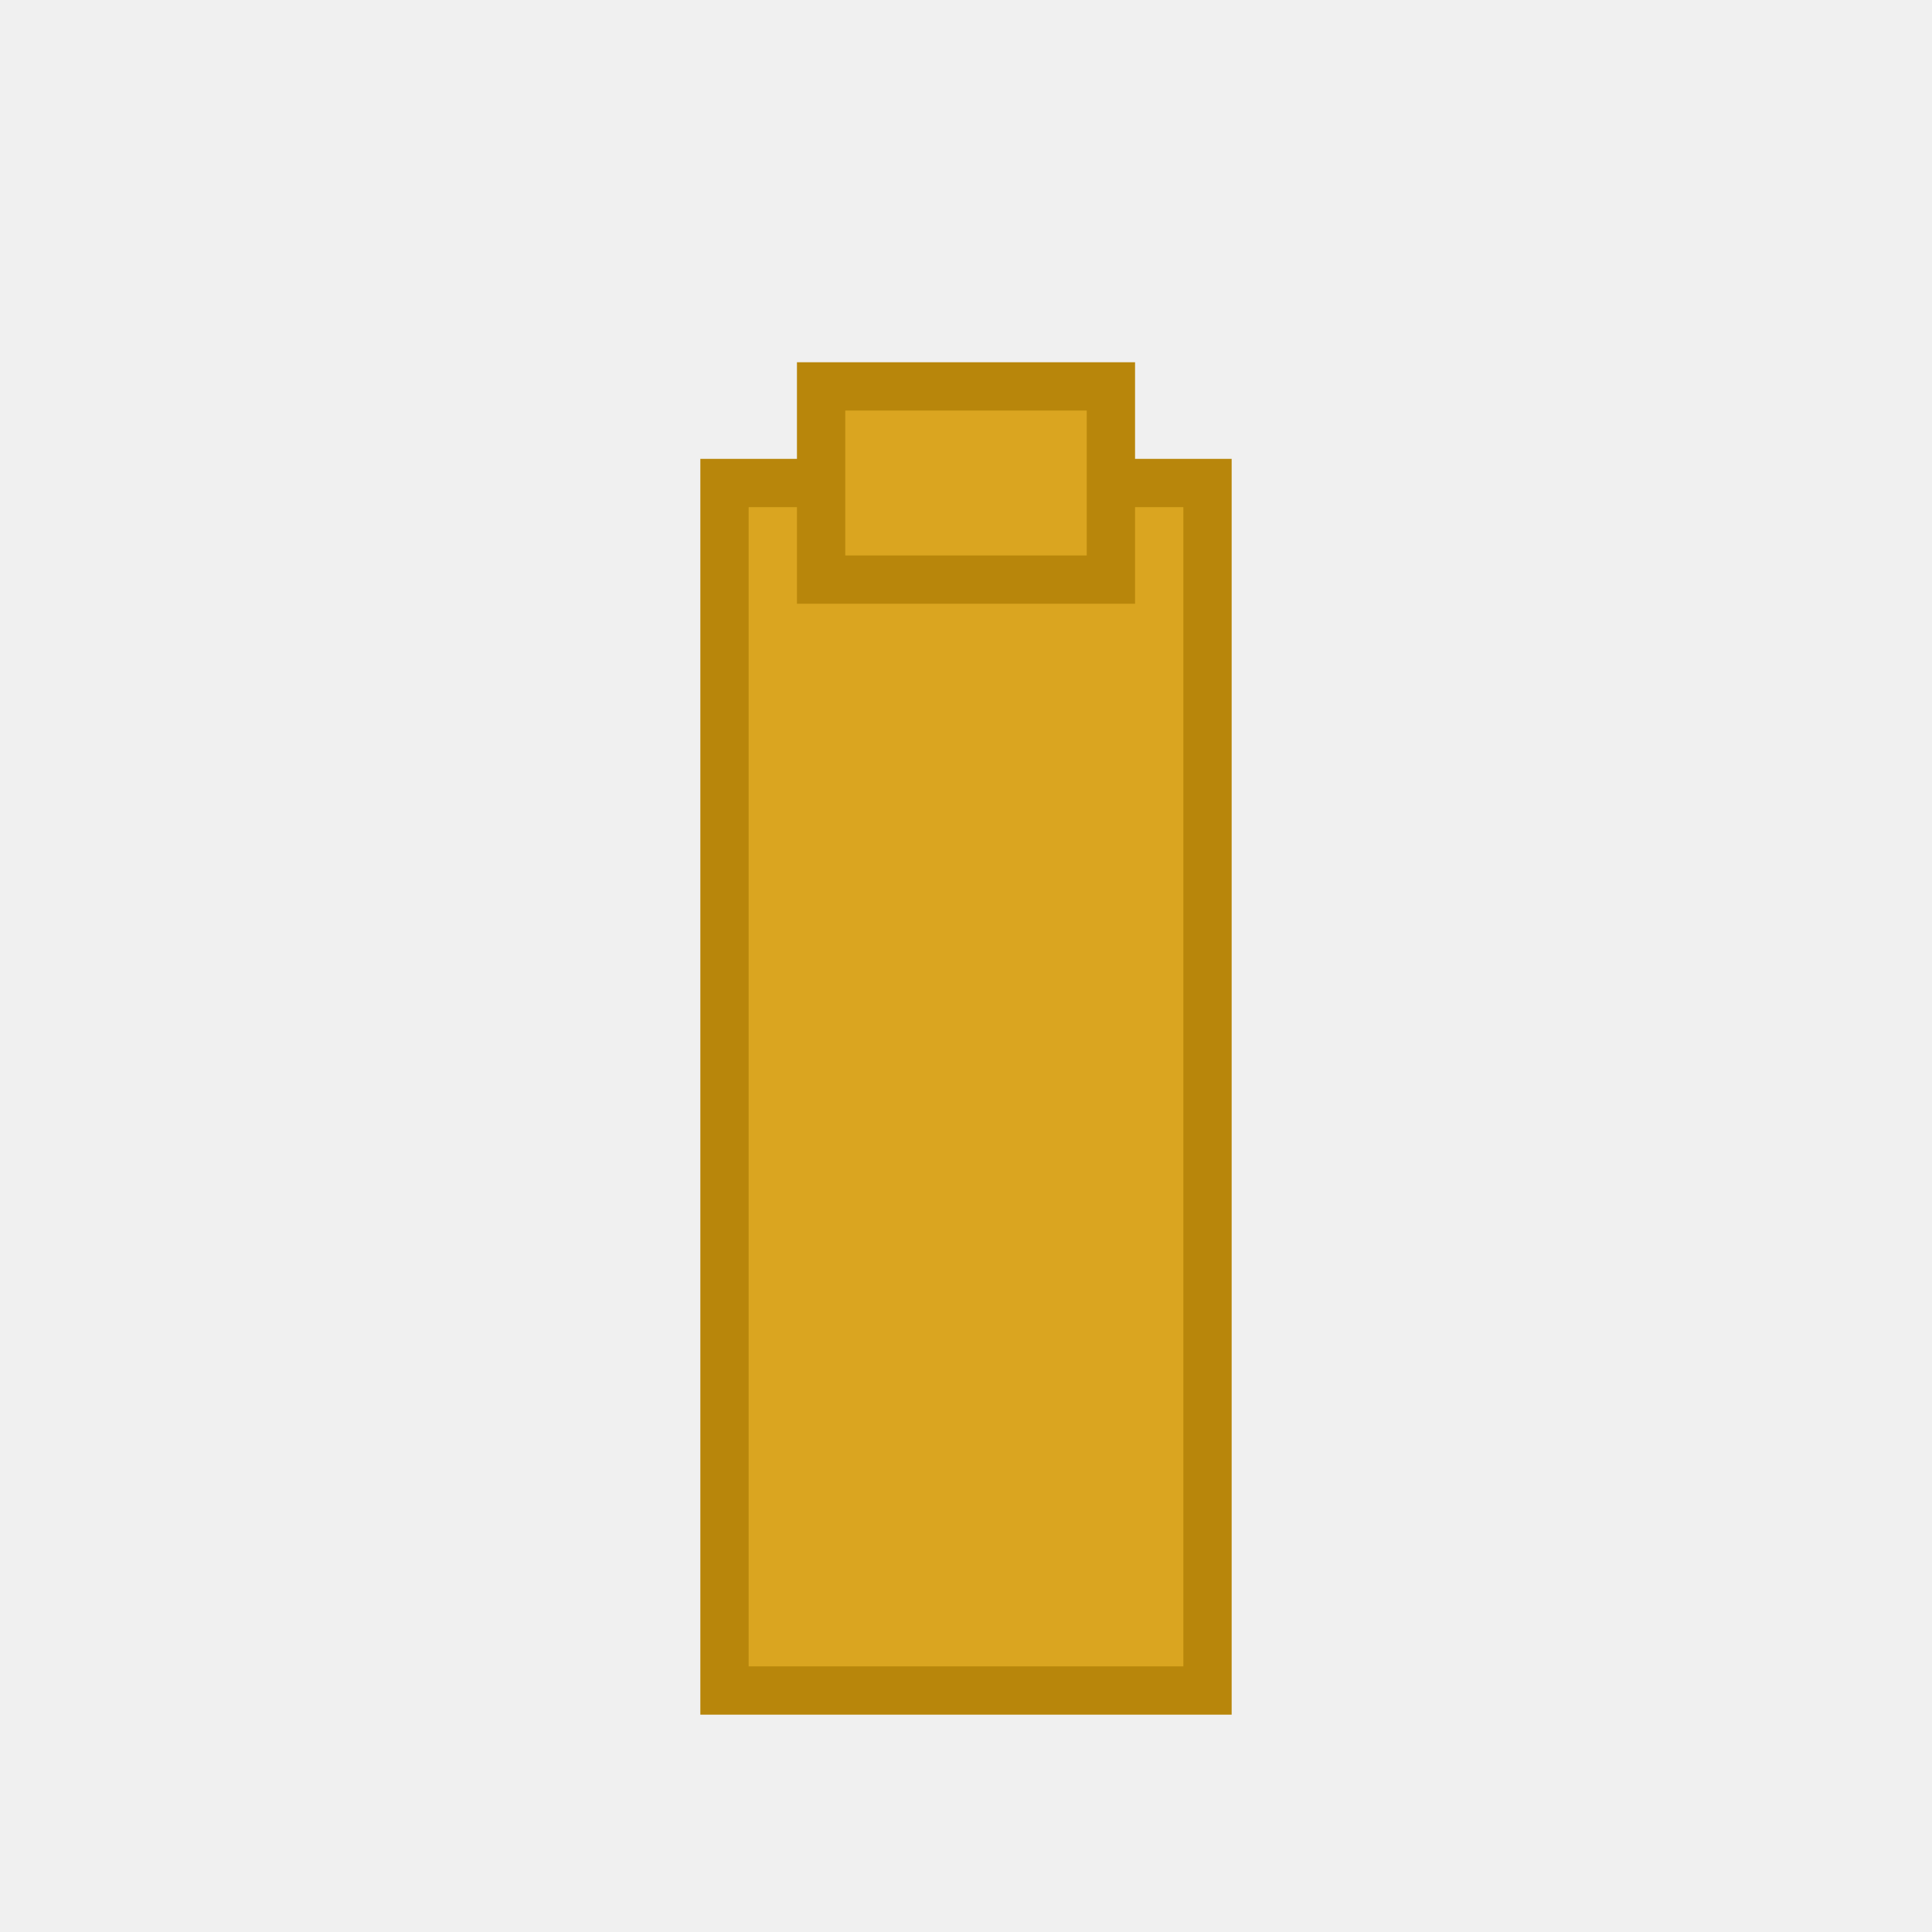
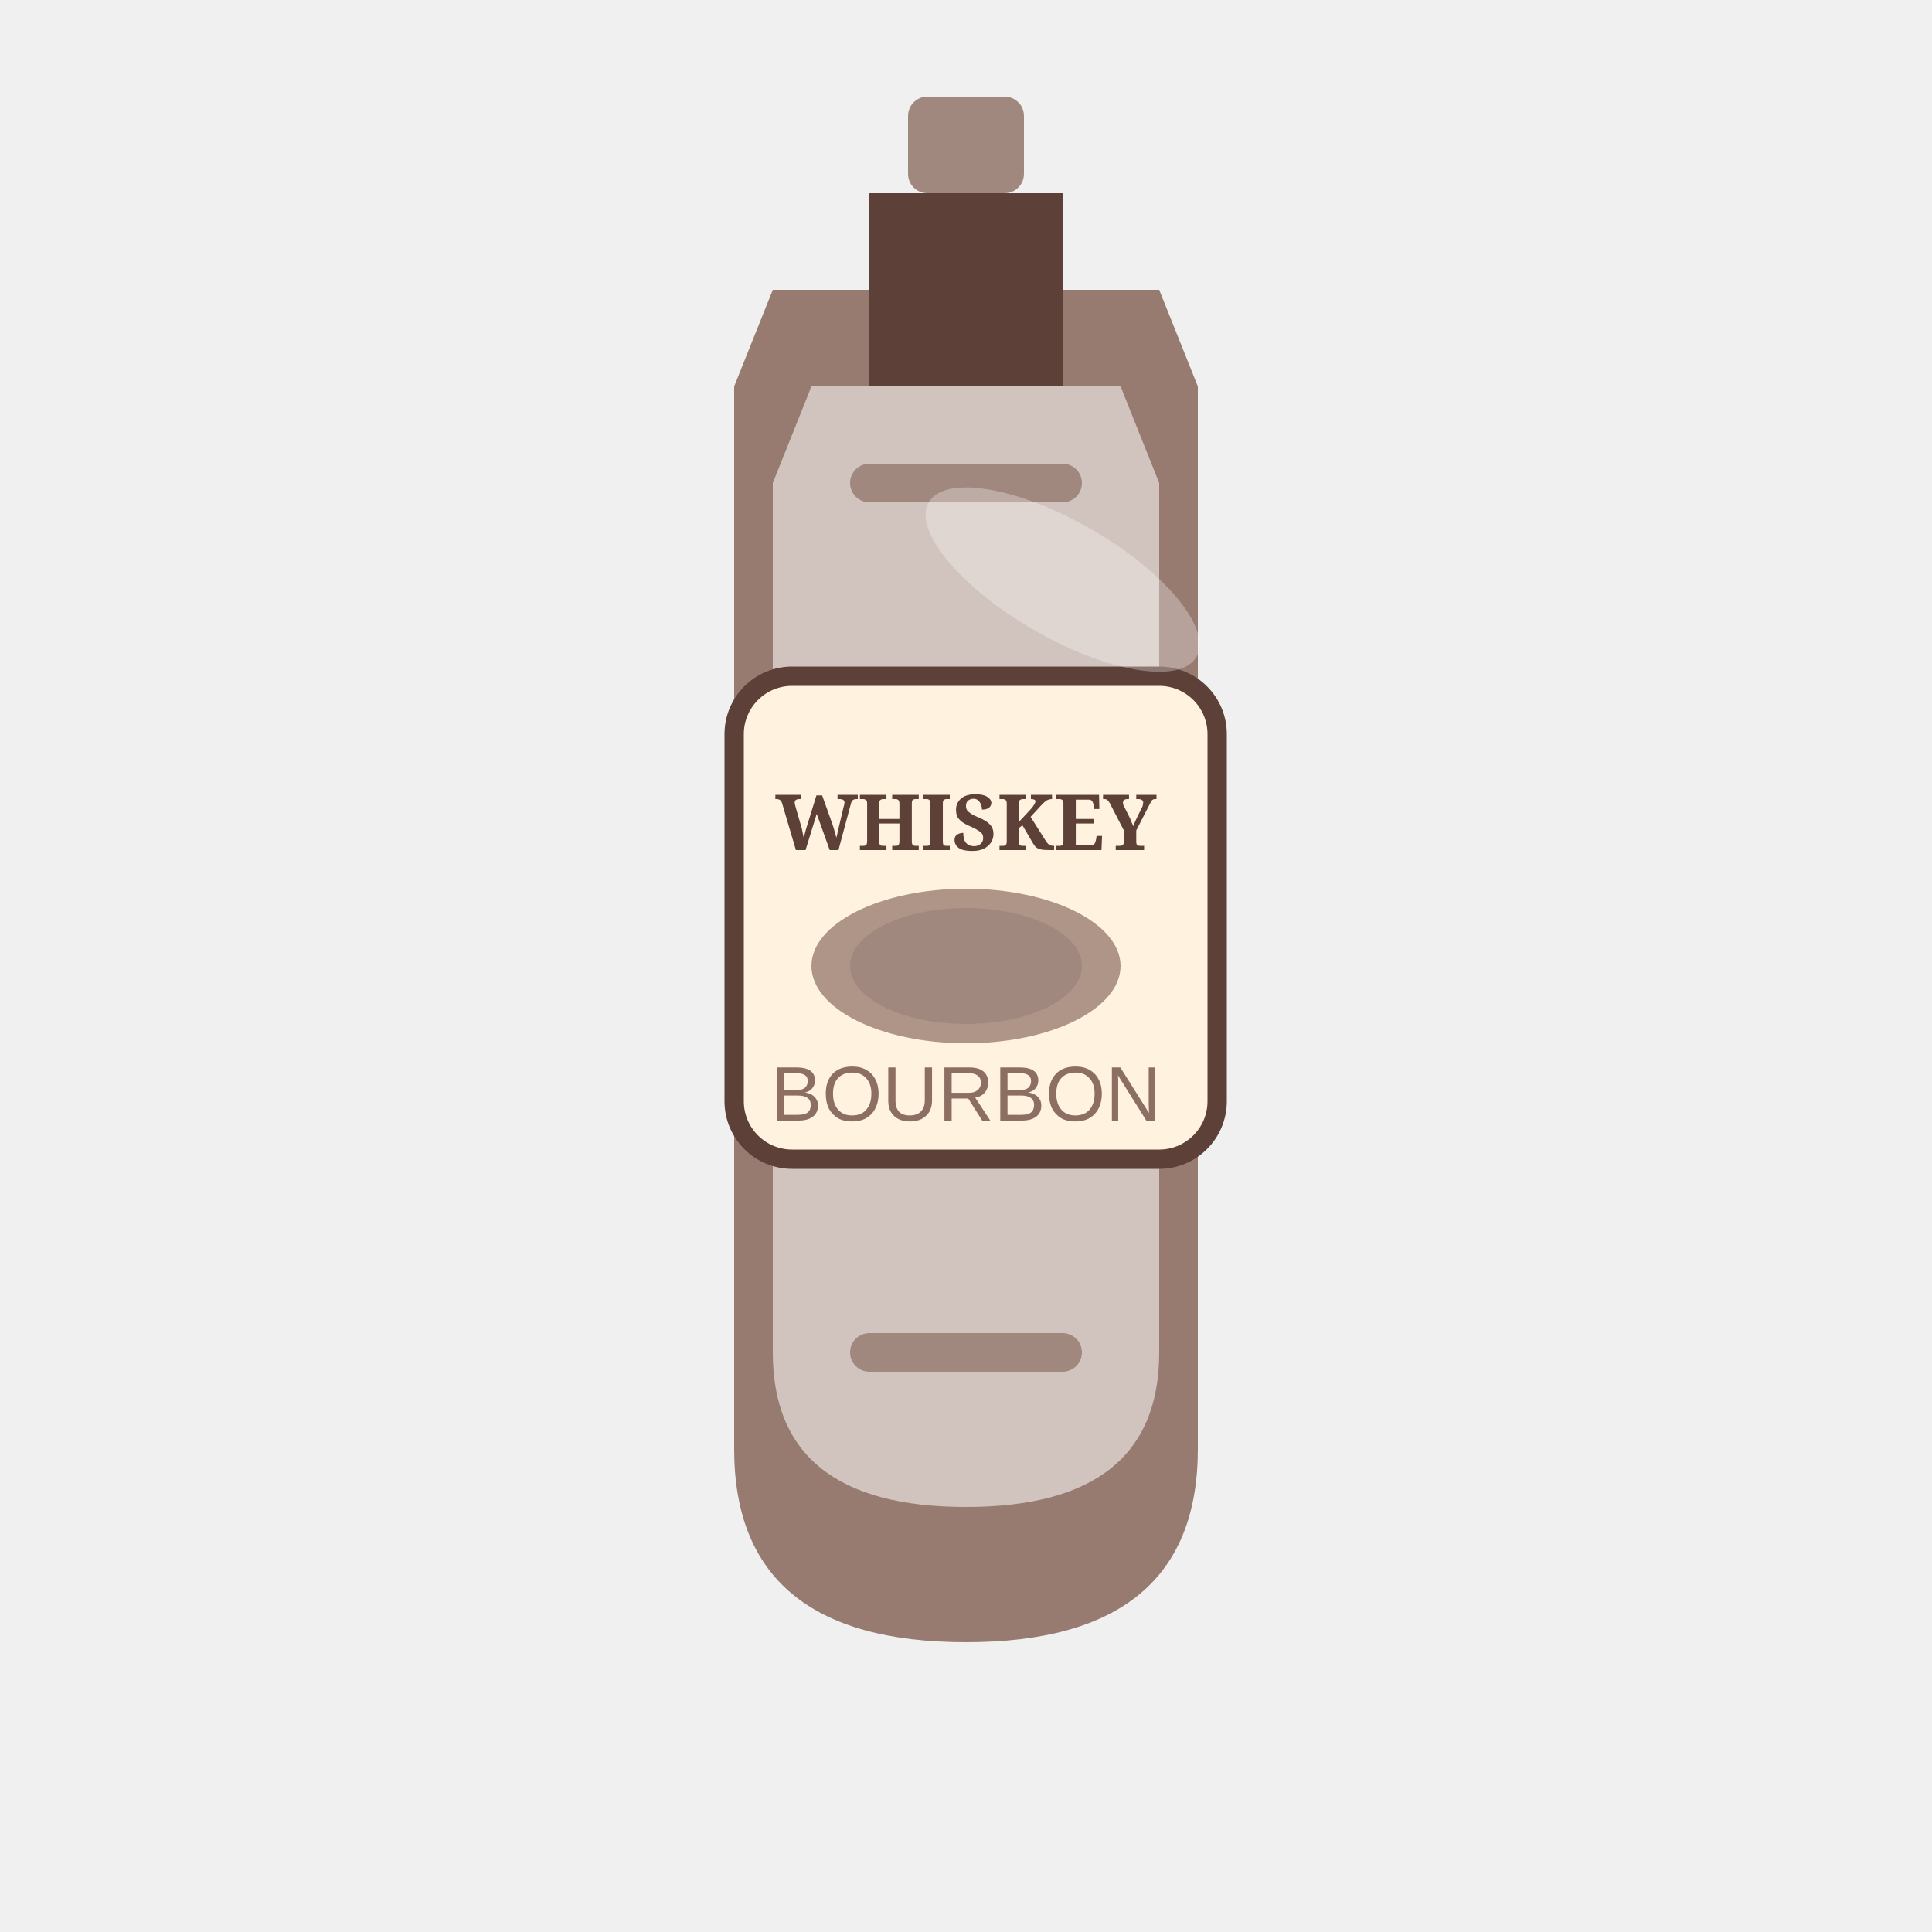
- <svg xmlns="http://www.w3.org/2000/svg" viewBox="0 0 40 40">
-   <rect x="15" y="10" width="10" height="25" fill="#DAA520" stroke="#B8860B" stroke-width="1" />
-   <rect x="17" y="8" width="6" height="4" fill="#DAA520" stroke="#B8860B" stroke-width="1" />
+ <svg xmlns="http://www.w3.org/2000/svg" width="100" height="100" viewBox="0 0 100 100">
+   <path d="M40,15 L60,15 L62,20 L62,75 Q62,85 50,85 Q38,85 38,75 L38,20 Z" fill="#8D6E63" opacity="0.9" />
+   <path d="M42,20 L58,20 L60,25 L60,70 Q60,78 50,78 Q40,78 40,70 L40,25 Z" fill="#D7CCC8" opacity="0.9" />
+   <rect x="45" y="10" width="10" height="10" fill="#5D4037" />
+   <rect x="47" y="5" width="6" height="5" rx="1" fill="#A1887F" />
+   <rect x="38" y="35" width="25" height="25" rx="3" fill="#FFF3E0" stroke="#5D4037" stroke-width="1" />
+   <text x="50" y="44" text-anchor="middle" font-family="Georgia, serif" font-size="4                                               " font-weight="bold" fill="#5D4037">
+         WHISKEY
+     </text>
+   <text x="50" y="58" text-anchor="middle" font-family="Arial, sans-serif" font-size="4" fill="#8D6E63">
+         BOURBON
+     </text>
+   <ellipse cx="50" cy="50" rx="8" ry="4" fill="#8D6E63" opacity="0.7" />
+   <ellipse cx="50" cy="50" rx="6" ry="3" fill="#A1887F" />
+   <path d="M45,25 L55,25" stroke="#A1887F" stroke-width="2" stroke-linecap="round" />
+   <path d="M45,70 L55,70" stroke="#A1887F" stroke-width="2" stroke-linecap="round" />
+   <ellipse cx="55" cy="30" rx="8" ry="3" fill="#FFFFFF" opacity="0.3" transform="rotate(30 55 30)" />
</svg>
